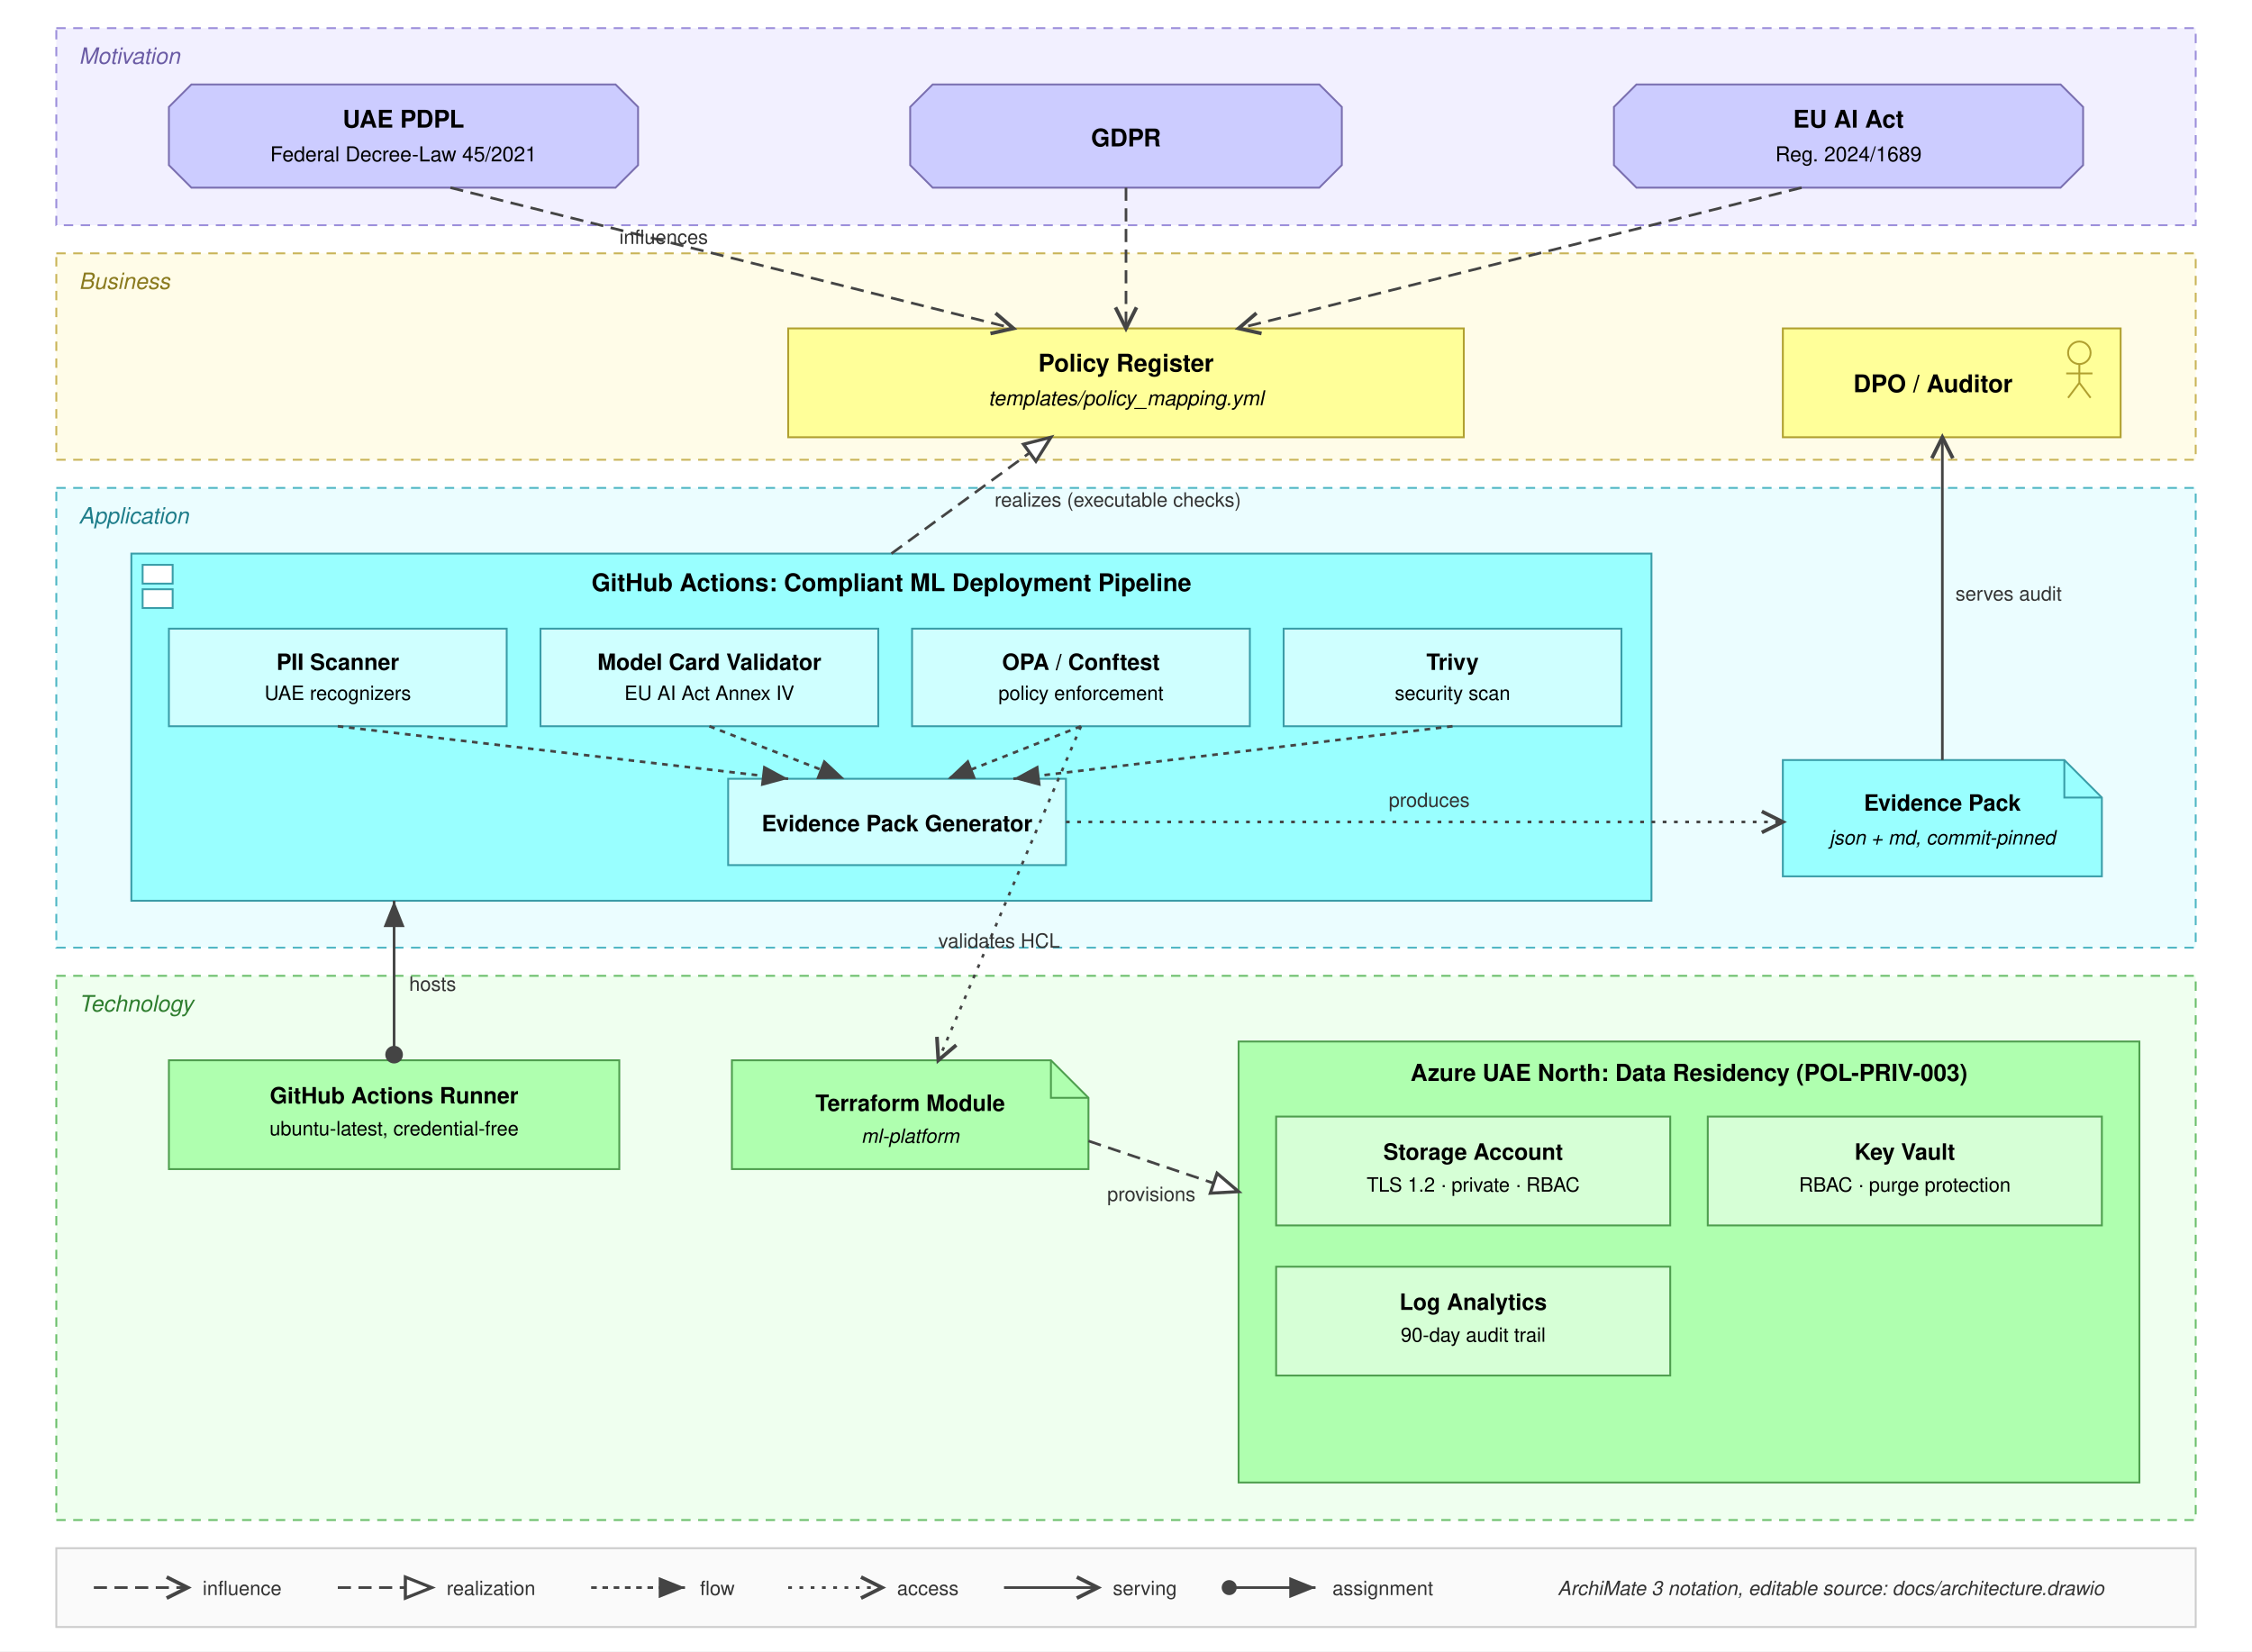
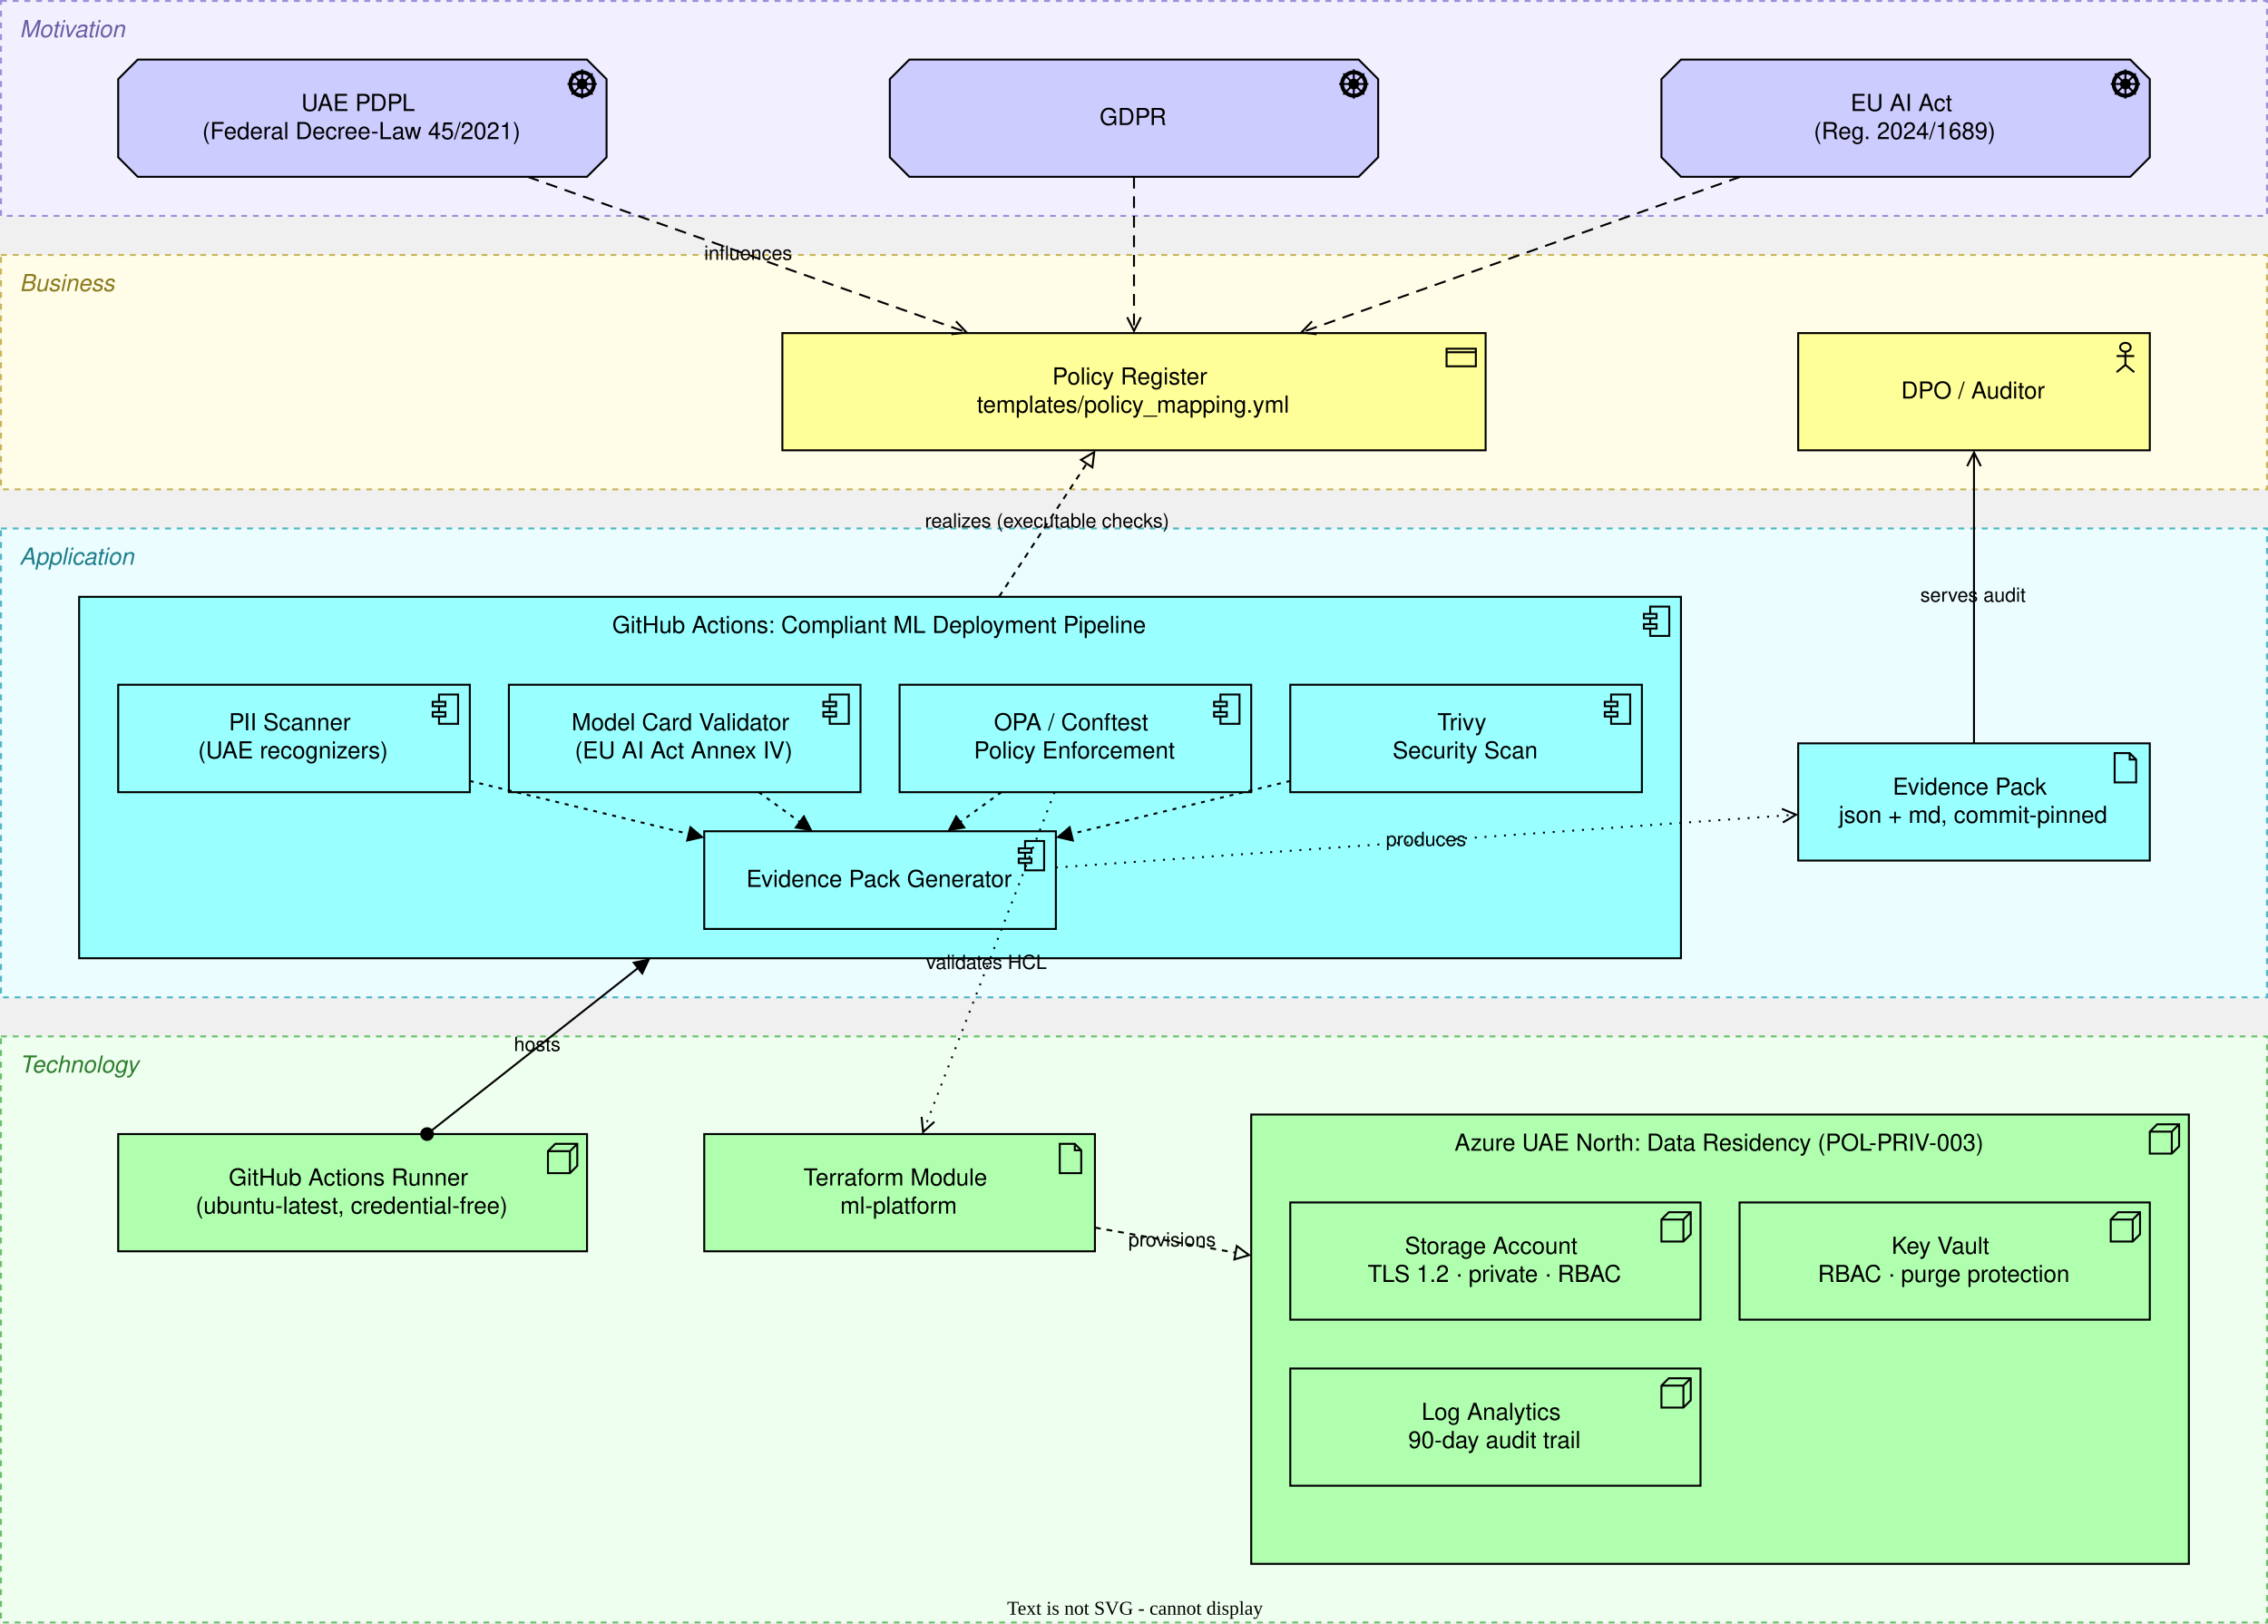
- <svg xmlns="http://www.w3.org/2000/svg" viewBox="0 0 1200 880" font-family="Helvetica, Arial, sans-serif">
-   <defs>
-     <marker id="open" markerWidth="12" markerHeight="12" refX="10" refY="5" orient="auto">
-       <path d="M2,1 L10,5 L2,9" fill="none" stroke="#444" stroke-width="1.4" />
-     </marker>
-     <marker id="hollow" markerWidth="14" markerHeight="12" refX="11" refY="5" orient="auto">
-       <path d="M1,1 L11,5 L1,9 Z" fill="#fff" stroke="#444" stroke-width="1.2" />
-     </marker>
-     <marker id="filled" markerWidth="14" markerHeight="12" refX="11" refY="5" orient="auto">
-       <path d="M1,1 L11,5 L1,9 Z" fill="#444" />
-     </marker>
-   </defs>
-   <rect width="1200" height="880" fill="#ffffff" />
-   <rect x="30" y="15" width="1140" height="105" fill="#F2F0FF" stroke="#9C8FDB" stroke-dasharray="5 4" />
-   <text x="42" y="34" font-size="12" font-style="italic" fill="#6B5CA5">Motivation</text>
-   <rect x="30" y="135" width="1140" height="110" fill="#FFFCE8" stroke="#C9B458" stroke-dasharray="5 4" />
-   <text x="42" y="154" font-size="12" font-style="italic" fill="#8A7A1E">Business</text>
-   <rect x="30" y="260" width="1140" height="245" fill="#EBFDFF" stroke="#4FB6C4" stroke-dasharray="5 4" />
-   <text x="42" y="279" font-size="12" font-style="italic" fill="#1E7D8A">Application</text>
-   <rect x="30" y="520" width="1140" height="290" fill="#EFFFEF" stroke="#6BBF6B" stroke-dasharray="5 4" />
-   <text x="42" y="539" font-size="12" font-style="italic" fill="#2E7D2E">Technology</text>
-   <g stroke="#7A6FB0" fill="#CCCCFF">
-     <polygon points="102,45 328,45 340,57 340,88 328,100 102,100 90,88 90,57" />
-     <polygon points="497,45 703,45 715,57 715,88 703,100 497,100 485,88 485,57" />
-     <polygon points="872,45 1098,45 1110,57 1110,88 1098,100 872,100 860,88 860,57" />
+ <svg xmlns="http://www.w3.org/2000/svg" xmlns:xlink="http://www.w3.org/1999/xlink" style="background: transparent; background-color: transparent;" version="1.1" width="1161px" height="831px" viewBox="-0.5 -0.5 1161 831" content="&lt;mxfile&gt;&lt;diagram id=&quot;archimate-arch&quot; name=&quot;ArchiMate: AI Compliance Gates&quot;&gt;3Zttc6JIEMc/jVW5F6Z4UFdfIko2de6tFbO5l1cjtDoXYLhhMLqffnsADThsYiUonrtVCfTAMPx/89DdTFqmHWzuOIlW35gHfsvQvE3LHLUMo6sN8Kc0bDNDb6BnhiWnXmYqGGb0J+RGLbcm1IO4dKFgzBc0KhtdFobgipKNcM5eypctmF9+akSWoBhmLvFV69/UE6vcanS014KvQJer/NH9fl4QkN3FuSFeEY+9FEzmuGXanDGRHQUbG3yp3U6X7D7nN6X7hnEIxTE3zEnotQN8WnrfmvhJ/orfmKBrIigL84aK7e7tOUtCD2QFWsscvqyogFlEXFn6grjRthKBj2c6Hi6o79vMZzy913QMR3OwMcNYcPYMhZKB3XdGQyzxSLxKa5e3r4ELisJbPl2GaBNM1k/yMx8WQtaFT6fhcpKejfryqSwUs7zFRn5eeFZv2LWtLtpVuXIF5XNhUzDl8t0BC0DwLV6Sl+6Y5115B/al0C/0Xm5cFfqEvuvMJO+My33Vr7zwIEf2Br55Eiv4hklMQ4jjeuE5jj3uV8GzB8NOt38eeH3ri6WPTwJP7x5Nz6iLHokihZ4VRT4KV/voGw+dUfXo6zjDnt05D0B9/GXUt04z+gbHAtzf+WmAAtyVQvARjSG+8nJbL0AcguNKgL3h0Omdafo0EKBxmhHYPXoEmloNAD1dIffDGqNhOppOWkbPl/rMOR4t5dGNAx5wImsYgcsB2hPygiedLj7I0Az9D4V2gWUValz/I3kabJbSU7ol3F1R9BLAvCWFSQCZRdHjNr3U4xTllSZ5bW5k0ss57C02/kuHew2cdO0AlMppbyti6tVByVAo3Y2mD1erdWfQbU5rU9F6/APPrXv5A99cHRQPsLzFQvzfwdr1Xn9wvcOgP2huGMzbHJYKnSlDeWQLEQONBXCV0M5CdwYBQeSjuugeOlF6/z8BKouLwO0WOeWXYyF9reLkQCMSx4j0gGj8X4K8Kn1RZzCoabwduoEVXoRZtQbVQ9WLmEJ1NP3eki6mI0dd4lGB7316BMSVzzk/gEHvfQB6/0QASDui+KbKCkPF12SeTXqoEz7AwhOb4cihBN/U0L5NUj8g8tk2gNQyxYp8jLvOgMrFhhxJajCQrH7rDbro3BFsNM8b6DLfJ1FM52njtZrmzTJg0+gqgPtGVZzV79ZDmKoT571c0mYuCcOqSfMmcwQ5uGwZ0p/A43Osah/BquIpdemjGRllRh0VUeUY7NZCKHDXCqFd3tAm3MNfTxi3eCSdCRVYBz6KZiHUDf6+f7p6ao1iYxFRsH2fWvu1y2bhAv2MCrdx77eMwwXjLmRT6FWj6jSKSqDDvFVgPWbWQzozcBNOxTafIa8cTK9RMLD2FCzjNfUgREnRqSDuM/66A1ymyHn8wCZZmAcs9KqMeiWMGnxBaC/0t/SF0LPk9yM8nfsMuaQmh/q7C0rZN3kyJQJjMultyVrNd4WKWcJdUPwWQfgShNJjwCt9qFJF5YBxXhpVFdy2TypkXJJCe7/hkhQyL0mh/RJ9SQp1Lkmhwsp4MRoRLo5bGN5N9vwby69IODlikRZgjfhsDWf4gApUBP1kr6GED74iXZA0Y/fJlebTCYeOdsaEg2jzJIs530s5GNpD8pvoNJknoUjaaRZP5Ew5YNcQlPjtBQc4R+ATYoR2JD4L4Vkn+hjRq8C3/7JUPz6xUNA9AucE45gAzRi2Jij5+yMz8NsyDZvd9n8YgnUy7BzDUDsZQ/Iz4WrSz8qsWpb7+Ytx2RIZzY6IIHI4QpxOv/I9bqbfJ+3pw/1TW9PMSx1sDab8egc5v25FUrdTNccaZi2EY3VT0wzDJ7m1S86wLkvCirTE42SGxfqtvLNlG63hF6kDl3uhoGh6GFr2hTJX2ZW7e40Jwf2OvPoH6LOaD/wTZOOeSOJXgMuAFJglPCUdcSbArdxKc224uk3y8pn6bXIibZoVEn+Ls1CsQhtobY/IVyDyG5f0vzmh/tWDOshwmBUr36lAQbtizwsNF3iMUYW6X7A6LGMRhKWoTHs7KuthpXJ3WbqxKNvOq7+5zBQDtF2Di7FZ4Vt4E/HrbkfKyYQ6Thjj8oQ5NvVxWmHMixOGA/GVcSeNOBpkoHcDG3ATQaQLhqHcCtzntz84vpkkUcT80MArZkwuSEriuuoUhsu8l5xuAtM/M4EVEkml/FIxxdOEkDFw1cmSxrRH5kvyx+X8mFZFUcqdbr9PpqFOZyharbMv0qlcX+3JZfa9yvzvaxKjETFj1VdcsVi8OXpjbL/Ya4h37myFxPC7meMPaVhO2JVTxK8zZFOritotcS5c0zjLIDa6gLz2snLfK3jNJ1cNT1//nCotK/xNmjn+BQ==&lt;/diagram&gt;&lt;/mxfile&gt;">
+   <defs />
+   <g>
+     <g>
+       <rect x="0" y="0" width="1160" height="110" fill="#f2f0ff" stroke="#9c8fdb" stroke-dasharray="3 3" pointer-events="all" style="fill: light-dark(rgb(242, 240, 255), rgb(30, 28, 41)); stroke: light-dark(rgb(156, 143, 219), rgb(111, 100, 165));" />
+     </g>
+     <g>
+       <g transform="translate(-0.5 -0.5)">
+         <text fill="#6B5CA5" font-family="&quot;Helvetica&quot;" font-size="12px" font-style="italic" x="10" y="19">
+           <tspan x="10" y="19">Motivation</tspan>
+         </text>
+       </g>
+     </g>
+     <g>
+       <rect x="0" y="130" width="1160" height="120" fill="#fffce8" stroke="#c9b458" stroke-dasharray="3 3" pointer-events="all" style="fill: light-dark(rgb(255, 252, 232), rgb(24, 22, 4)); stroke: light-dark(rgb(201, 180, 88), rgb(104, 86, 7));" />
+     </g>
+     <g>
+       <g transform="translate(-0.5 -0.5)">
+         <text fill="#8A7A1E" font-family="&quot;Helvetica&quot;" font-size="12px" font-style="italic" x="10" y="149">
+           <tspan x="10" y="149">Business</tspan>
+         </text>
+       </g>
+     </g>
+     <g>
+       <rect x="0" y="270" width="1160" height="240" fill="#ebfdff" stroke="#4fb6c4" stroke-dasharray="3 3" pointer-events="all" style="fill: light-dark(rgb(235, 253, 255), rgb(11, 26, 28)); stroke: light-dark(rgb(79, 182, 196), rgb(29, 117, 129));" />
+     </g>
+     <g>
+       <g transform="translate(-0.5 -0.5)">
+         <text fill="#1E7D8A" font-family="&quot;Helvetica&quot;" font-size="12px" font-style="italic" x="10" y="289">
+           <tspan x="10" y="289">Application</tspan>
+         </text>
+       </g>
+     </g>
+     <g>
+       <rect x="0" y="530" width="1160" height="300" fill="#efffef" stroke="#6bbf6b" stroke-dasharray="3 3" pointer-events="all" style="fill: light-dark(rgb(239, 255, 239), rgb(12, 26, 12)); stroke: light-dark(rgb(107, 191, 107), rgb(42, 114, 42));" />
+     </g>
+     <g>
+       <g transform="translate(-0.5 -0.5)">
+         <text fill="#2E7D2E" font-family="&quot;Helvetica&quot;" font-size="12px" font-style="italic" x="10" y="549">
+           <tspan x="10" y="549">Technology</tspan>
+         </text>
+       </g>
+     </g>
+     <g>
+       <path d="M 60 40 L 70 30 L 300 30 L 310 40 L 310 80 L 300 90 L 70 90 L 60 80 Z" fill="#ccccff" stroke="#000000" stroke-miterlimit="10" pointer-events="all" style="fill: light-dark(rgb(204, 204, 255), rgb(56, 56, 100)); stroke: light-dark(rgb(0, 0, 0), rgb(255, 255, 255));" />
+       <path d="M 290 42.5 L 305 42.5 M 297.5 35 L 297.5 50 M 292.18 37.17 L 302.82 47.83 M 292.18 47.83 L 302.82 37.17" fill="none" stroke="#000000" stroke-miterlimit="10" pointer-events="all" style="stroke: light-dark(rgb(0, 0, 0), rgb(255, 255, 255));" />
+       <ellipse cx="297.5" cy="42.5" rx="2.25" ry="2.25" fill="#000000" stroke="#000000" pointer-events="all" style="fill: light-dark(rgb(0, 0, 0), rgb(237, 237, 237)); stroke: light-dark(rgb(0, 0, 0), rgb(255, 255, 255));" />
+       <ellipse cx="297.5" cy="42.5" rx="6" ry="6" fill="none" stroke="#000000" stroke-width="2" pointer-events="all" style="stroke: light-dark(rgb(0, 0, 0), rgb(255, 255, 255));" />
+     </g>
+     <g>
+       <g transform="translate(-0.5 -0.5)">
+         <text fill="light-dark(#000000, #ffffff)" font-family="&quot;Helvetica&quot;" font-size="12px" text-anchor="middle" x="185" y="56.8">
+           <tspan x="185" y="56.8">UAE PDPL</tspan>
+           <tspan x="185" y="71.2">(Federal Decree-Law 45/2021)</tspan>
+         </text>
+       </g>
+     </g>
+     <g>
+       <path d="M 455 40 L 465 30 L 695 30 L 705 40 L 705 80 L 695 90 L 465 90 L 455 80 Z" fill="#ccccff" stroke="#000000" stroke-miterlimit="10" pointer-events="all" style="fill: light-dark(rgb(204, 204, 255), rgb(56, 56, 100)); stroke: light-dark(rgb(0, 0, 0), rgb(255, 255, 255));" />
+       <path d="M 685 42.5 L 700 42.5 M 692.5 35 L 692.5 50 M 687.17 37.17 L 697.83 47.83 M 687.17 47.83 L 697.83 37.17" fill="none" stroke="#000000" stroke-miterlimit="10" pointer-events="all" style="stroke: light-dark(rgb(0, 0, 0), rgb(255, 255, 255));" />
+       <ellipse cx="692.5" cy="42.5" rx="2.25" ry="2.25" fill="#000000" stroke="#000000" pointer-events="all" style="fill: light-dark(rgb(0, 0, 0), rgb(237, 237, 237)); stroke: light-dark(rgb(0, 0, 0), rgb(255, 255, 255));" />
+       <ellipse cx="692.5" cy="42.5" rx="6" ry="6" fill="none" stroke="#000000" stroke-width="2" pointer-events="all" style="stroke: light-dark(rgb(0, 0, 0), rgb(255, 255, 255));" />
+     </g>
+     <g>
+       <g transform="translate(-0.5 -0.5)">
+         <text fill="light-dark(#000000, #ffffff)" font-family="&quot;Helvetica&quot;" font-size="12px" text-anchor="middle" x="580" y="64">
+           <tspan x="580" y="64">GDPR</tspan>
+         </text>
+       </g>
+     </g>
+     <g>
+       <path d="M 850 40 L 860 30 L 1090 30 L 1100 40 L 1100 80 L 1090 90 L 860 90 L 850 80 Z" fill="#ccccff" stroke="#000000" stroke-miterlimit="10" pointer-events="all" style="fill: light-dark(rgb(204, 204, 255), rgb(56, 56, 100)); stroke: light-dark(rgb(0, 0, 0), rgb(255, 255, 255));" />
+       <path d="M 1080 42.5 L 1095 42.5 M 1087.5 35 L 1087.5 50 M 1082.17 37.17 L 1092.83 47.83 M 1082.17 47.83 L 1092.83 37.17" fill="none" stroke="#000000" stroke-miterlimit="10" pointer-events="all" style="stroke: light-dark(rgb(0, 0, 0), rgb(255, 255, 255));" />
+       <ellipse cx="1087.5" cy="42.5" rx="2.25" ry="2.25" fill="#000000" stroke="#000000" pointer-events="all" style="fill: light-dark(rgb(0, 0, 0), rgb(237, 237, 237)); stroke: light-dark(rgb(0, 0, 0), rgb(255, 255, 255));" />
+       <ellipse cx="1087.5" cy="42.5" rx="6" ry="6" fill="none" stroke="#000000" stroke-width="2" pointer-events="all" style="stroke: light-dark(rgb(0, 0, 0), rgb(255, 255, 255));" />
+     </g>
+     <g>
+       <g transform="translate(-0.5 -0.5)">
+         <text fill="light-dark(#000000, #ffffff)" font-family="&quot;Helvetica&quot;" font-size="12px" text-anchor="middle" x="975" y="56.8">
+           <tspan x="975" y="56.8">EU AI Act</tspan>
+           <tspan x="975" y="71.2">(Reg. 2024/1689)</tspan>
+         </text>
+       </g>
+     </g>
+     <g>
+       <rect x="400" y="170" width="360" height="60" fill="#ffff99" stroke="#000000" pointer-events="all" style="fill: light-dark(rgb(255, 255, 153), rgb(31, 31, 0)); stroke: light-dark(rgb(0, 0, 0), rgb(255, 255, 255));" />
+       <path d="M 740 178 L 755 178 L 755 187 L 740 187 Z M 740 179.8 L 755 179.8" fill="#ffff99" stroke="#000000" stroke-miterlimit="10" pointer-events="all" style="fill: light-dark(rgb(255, 255, 153), rgb(31, 31, 0)); stroke: light-dark(rgb(0, 0, 0), rgb(255, 255, 255));" />
+     </g>
+     <g>
+       <g transform="translate(-0.5 -0.5)">
+         <text fill="light-dark(#000000, #ffffff)" font-family="&quot;Helvetica&quot;" font-size="12px" text-anchor="middle" x="580" y="196.8">
+           <tspan x="580" y="196.8">Policy Register</tspan>
+           <tspan x="580" y="211.2">templates/policy_mapping.yml</tspan>
+         </text>
+       </g>
+     </g>
+     <g>
+       <rect x="920" y="170" width="180" height="60" fill="#ffff99" stroke="#000000" pointer-events="all" style="fill: light-dark(rgb(255, 255, 153), rgb(31, 31, 0)); stroke: light-dark(rgb(0, 0, 0), rgb(255, 255, 255));" />
+       <ellipse cx="1087.5" cy="177.25" rx="2.7" ry="2.25" fill="#ffff99" stroke="#000000" pointer-events="all" style="fill: light-dark(rgb(255, 255, 153), rgb(31, 31, 0)); stroke: light-dark(rgb(0, 0, 0), rgb(255, 255, 255));" />
+       <path d="M 1087.5 179.5 L 1087.5 186.25 M 1083 181.75 L 1092 181.75 M 1083 190 L 1087.5 186.25 L 1092 190" fill="none" stroke="#000000" stroke-miterlimit="10" pointer-events="all" style="stroke: light-dark(rgb(0, 0, 0), rgb(255, 255, 255));" />
+     </g>
+     <g>
+       <g transform="translate(-0.5 -0.5)">
+         <text fill="light-dark(#000000, #ffffff)" font-family="&quot;Helvetica&quot;" font-size="12px" text-anchor="middle" x="1010" y="204">
+           <tspan x="1010" y="204">DPO / Auditor</tspan>
+         </text>
+       </g>
+     </g>
+     <g>
+       <rect x="40" y="305" width="820" height="185" fill="#99ffff" stroke="#000000" pointer-events="all" style="fill: light-dark(rgb(153, 255, 255), rgb(0, 55, 55)); stroke: light-dark(rgb(0, 0, 0), rgb(255, 255, 255));" />
+       <rect x="844.25" y="310" width="9.75" height="15" fill="#99ffff" stroke="#000000" pointer-events="all" style="fill: light-dark(rgb(153, 255, 255), rgb(0, 55, 55)); stroke: light-dark(rgb(0, 0, 0), rgb(255, 255, 255));" />
+       <rect x="841" y="313.75" width="6.5" height="2.25" fill="#99ffff" stroke="#000000" pointer-events="all" style="fill: light-dark(rgb(153, 255, 255), rgb(0, 55, 55)); stroke: light-dark(rgb(0, 0, 0), rgb(255, 255, 255));" />
+       <rect x="841" y="319" width="6.5" height="2.25" fill="#99ffff" stroke="#000000" pointer-events="all" style="fill: light-dark(rgb(153, 255, 255), rgb(0, 55, 55)); stroke: light-dark(rgb(0, 0, 0), rgb(255, 255, 255));" />
+     </g>
+     <g>
+       <g transform="translate(-0.5 -0.5)">
+         <text fill="light-dark(#000000, #ffffff)" font-family="&quot;Helvetica&quot;" font-size="12px" text-anchor="middle" x="450" y="324">
+           <tspan x="450" y="324">GitHub Actions: Compliant ML Deployment Pipeline</tspan>
+         </text>
+       </g>
+     </g>
+     <g>
+       <rect x="60" y="350" width="180" height="55" fill="#99ffff" stroke="#000000" pointer-events="all" style="fill: light-dark(rgb(153, 255, 255), rgb(0, 55, 55)); stroke: light-dark(rgb(0, 0, 0), rgb(255, 255, 255));" />
+       <rect x="224.25" y="355" width="9.75" height="15" fill="#99ffff" stroke="#000000" pointer-events="all" style="fill: light-dark(rgb(153, 255, 255), rgb(0, 55, 55)); stroke: light-dark(rgb(0, 0, 0), rgb(255, 255, 255));" />
+       <rect x="221" y="358.75" width="6.5" height="2.25" fill="#99ffff" stroke="#000000" pointer-events="all" style="fill: light-dark(rgb(153, 255, 255), rgb(0, 55, 55)); stroke: light-dark(rgb(0, 0, 0), rgb(255, 255, 255));" />
+       <rect x="221" y="364" width="6.5" height="2.25" fill="#99ffff" stroke="#000000" pointer-events="all" style="fill: light-dark(rgb(153, 255, 255), rgb(0, 55, 55)); stroke: light-dark(rgb(0, 0, 0), rgb(255, 255, 255));" />
+     </g>
+     <g>
+       <g transform="translate(-0.5 -0.5)">
+         <text fill="light-dark(#000000, #ffffff)" font-family="&quot;Helvetica&quot;" font-size="12px" text-anchor="middle" x="150" y="373.8">
+           <tspan x="150" y="373.8">PII Scanner</tspan>
+           <tspan x="150" y="388.2">(UAE recognizers)</tspan>
+         </text>
+       </g>
+     </g>
+     <g>
+       <rect x="260" y="350" width="180" height="55" fill="#99ffff" stroke="#000000" pointer-events="all" style="fill: light-dark(rgb(153, 255, 255), rgb(0, 55, 55)); stroke: light-dark(rgb(0, 0, 0), rgb(255, 255, 255));" />
+       <rect x="424.25" y="355" width="9.75" height="15" fill="#99ffff" stroke="#000000" pointer-events="all" style="fill: light-dark(rgb(153, 255, 255), rgb(0, 55, 55)); stroke: light-dark(rgb(0, 0, 0), rgb(255, 255, 255));" />
+       <rect x="421" y="358.75" width="6.5" height="2.25" fill="#99ffff" stroke="#000000" pointer-events="all" style="fill: light-dark(rgb(153, 255, 255), rgb(0, 55, 55)); stroke: light-dark(rgb(0, 0, 0), rgb(255, 255, 255));" />
+       <rect x="421" y="364" width="6.5" height="2.25" fill="#99ffff" stroke="#000000" pointer-events="all" style="fill: light-dark(rgb(153, 255, 255), rgb(0, 55, 55)); stroke: light-dark(rgb(0, 0, 0), rgb(255, 255, 255));" />
+     </g>
+     <g>
+       <g transform="translate(-0.5 -0.5)">
+         <text fill="light-dark(#000000, #ffffff)" font-family="&quot;Helvetica&quot;" font-size="12px" text-anchor="middle" x="350" y="373.8">
+           <tspan x="350" y="373.8">Model Card Validator</tspan>
+           <tspan x="350" y="388.2">(EU AI Act Annex IV)</tspan>
+         </text>
+       </g>
+     </g>
+     <g>
+       <rect x="460" y="350" width="180" height="55" fill="#99ffff" stroke="#000000" pointer-events="all" style="fill: light-dark(rgb(153, 255, 255), rgb(0, 55, 55)); stroke: light-dark(rgb(0, 0, 0), rgb(255, 255, 255));" />
+       <rect x="624.25" y="355" width="9.75" height="15" fill="#99ffff" stroke="#000000" pointer-events="all" style="fill: light-dark(rgb(153, 255, 255), rgb(0, 55, 55)); stroke: light-dark(rgb(0, 0, 0), rgb(255, 255, 255));" />
+       <rect x="621" y="358.75" width="6.5" height="2.25" fill="#99ffff" stroke="#000000" pointer-events="all" style="fill: light-dark(rgb(153, 255, 255), rgb(0, 55, 55)); stroke: light-dark(rgb(0, 0, 0), rgb(255, 255, 255));" />
+       <rect x="621" y="364" width="6.5" height="2.25" fill="#99ffff" stroke="#000000" pointer-events="all" style="fill: light-dark(rgb(153, 255, 255), rgb(0, 55, 55)); stroke: light-dark(rgb(0, 0, 0), rgb(255, 255, 255));" />
+     </g>
+     <g>
+       <g transform="translate(-0.5 -0.5)">
+         <text fill="light-dark(#000000, #ffffff)" font-family="&quot;Helvetica&quot;" font-size="12px" text-anchor="middle" x="550" y="373.8">
+           <tspan x="550" y="373.8">OPA / Conftest</tspan>
+           <tspan x="550" y="388.2">Policy Enforcement</tspan>
+         </text>
+       </g>
+     </g>
+     <g>
+       <rect x="660" y="350" width="180" height="55" fill="#99ffff" stroke="#000000" pointer-events="all" style="fill: light-dark(rgb(153, 255, 255), rgb(0, 55, 55)); stroke: light-dark(rgb(0, 0, 0), rgb(255, 255, 255));" />
+       <rect x="824.25" y="355" width="9.75" height="15" fill="#99ffff" stroke="#000000" pointer-events="all" style="fill: light-dark(rgb(153, 255, 255), rgb(0, 55, 55)); stroke: light-dark(rgb(0, 0, 0), rgb(255, 255, 255));" />
+       <rect x="821" y="358.75" width="6.5" height="2.25" fill="#99ffff" stroke="#000000" pointer-events="all" style="fill: light-dark(rgb(153, 255, 255), rgb(0, 55, 55)); stroke: light-dark(rgb(0, 0, 0), rgb(255, 255, 255));" />
+       <rect x="821" y="364" width="6.5" height="2.25" fill="#99ffff" stroke="#000000" pointer-events="all" style="fill: light-dark(rgb(153, 255, 255), rgb(0, 55, 55)); stroke: light-dark(rgb(0, 0, 0), rgb(255, 255, 255));" />
+     </g>
+     <g>
+       <g transform="translate(-0.5 -0.5)">
+         <text fill="light-dark(#000000, #ffffff)" font-family="&quot;Helvetica&quot;" font-size="12px" text-anchor="middle" x="750" y="373.8">
+           <tspan x="750" y="373.8">Trivy</tspan>
+           <tspan x="750" y="388.2">Security Scan</tspan>
+         </text>
+       </g>
+     </g>
+     <g>
+       <rect x="360" y="425" width="180" height="50" fill="#99ffff" stroke="#000000" pointer-events="all" style="fill: light-dark(rgb(153, 255, 255), rgb(0, 55, 55)); stroke: light-dark(rgb(0, 0, 0), rgb(255, 255, 255));" />
+       <rect x="524.25" y="430" width="9.75" height="15" fill="#99ffff" stroke="#000000" pointer-events="all" style="fill: light-dark(rgb(153, 255, 255), rgb(0, 55, 55)); stroke: light-dark(rgb(0, 0, 0), rgb(255, 255, 255));" />
+       <rect x="521" y="433.75" width="6.5" height="2.25" fill="#99ffff" stroke="#000000" pointer-events="all" style="fill: light-dark(rgb(153, 255, 255), rgb(0, 55, 55)); stroke: light-dark(rgb(0, 0, 0), rgb(255, 255, 255));" />
+       <rect x="521" y="439" width="6.5" height="2.25" fill="#99ffff" stroke="#000000" pointer-events="all" style="fill: light-dark(rgb(153, 255, 255), rgb(0, 55, 55)); stroke: light-dark(rgb(0, 0, 0), rgb(255, 255, 255));" />
+     </g>
+     <g>
+       <g transform="translate(-0.5 -0.5)">
+         <text fill="light-dark(#000000, #ffffff)" font-family="&quot;Helvetica&quot;" font-size="12px" text-anchor="middle" x="450" y="454">
+           <tspan x="450" y="454">Evidence Pack Generator</tspan>
+         </text>
+       </g>
+     </g>
+     <g>
+       <path d="M 240 399.25 L 352.11 426.34" fill="none" stroke="#000000" stroke-miterlimit="10" stroke-dasharray="2 3" pointer-events="stroke" style="stroke: light-dark(rgb(0, 0, 0), rgb(255, 255, 255));" />
+       <path d="M 358.91 427.99 L 351.29 429.75 L 352.93 422.94 Z" fill="#000000" stroke="#000000" stroke-miterlimit="10" pointer-events="all" style="fill: light-dark(rgb(0, 0, 0), rgb(255, 255, 255)); stroke: light-dark(rgb(0, 0, 0), rgb(255, 255, 255));" />
+     </g>
+     <g>
+       <path d="M 387.93 405 L 408.94 420.23" fill="none" stroke="#000000" stroke-miterlimit="10" stroke-dasharray="2 3" pointer-events="stroke" style="stroke: light-dark(rgb(0, 0, 0), rgb(255, 255, 255));" />
+       <path d="M 414.61 424.34 L 406.89 423.07 L 411 417.4 Z" fill="#000000" stroke="#000000" stroke-miterlimit="10" pointer-events="all" style="fill: light-dark(rgb(0, 0, 0), rgb(255, 255, 255)); stroke: light-dark(rgb(0, 0, 0), rgb(255, 255, 255));" />
+     </g>
+     <g>
+       <path d="M 512.07 405 L 491.06 420.23" fill="none" stroke="#000000" stroke-miterlimit="10" stroke-dasharray="2 3" pointer-events="stroke" style="stroke: light-dark(rgb(0, 0, 0), rgb(255, 255, 255));" />
+       <path d="M 485.39 424.34 L 489 417.4 L 493.11 423.07 Z" fill="#000000" stroke="#000000" stroke-miterlimit="10" pointer-events="all" style="fill: light-dark(rgb(0, 0, 0), rgb(255, 255, 255)); stroke: light-dark(rgb(0, 0, 0), rgb(255, 255, 255));" />
+     </g>
+     <g>
+       <path d="M 660 399.25 L 547.89 426.34" fill="none" stroke="#000000" stroke-miterlimit="10" stroke-dasharray="2 3" pointer-events="stroke" style="stroke: light-dark(rgb(0, 0, 0), rgb(255, 255, 255));" />
+       <path d="M 541.09 427.99 L 547.07 422.94 L 548.71 429.75 Z" fill="#000000" stroke="#000000" stroke-miterlimit="10" pointer-events="all" style="fill: light-dark(rgb(0, 0, 0), rgb(255, 255, 255)); stroke: light-dark(rgb(0, 0, 0), rgb(255, 255, 255));" />
+     </g>
+     <g>
+       <rect x="920" y="380" width="180" height="60" fill="#99ffff" stroke="#000000" pointer-events="all" style="fill: light-dark(rgb(153, 255, 255), rgb(0, 55, 55)); stroke: light-dark(rgb(0, 0, 0), rgb(255, 255, 255));" />
+       <path d="M 1082 385 L 1089.7 385 L 1093 388.3 L 1093 400 L 1082 400 Z M 1089.7 385 L 1089.7 388.3 L 1093 388.3" fill="none" stroke="#000000" stroke-miterlimit="10" pointer-events="all" style="stroke: light-dark(rgb(0, 0, 0), rgb(255, 255, 255));" />
+     </g>
+     <g>
+       <g transform="translate(-0.5 -0.5)">
+         <text fill="light-dark(#000000, #ffffff)" font-family="&quot;Helvetica&quot;" font-size="12px" text-anchor="middle" x="1010" y="406.8">
+           <tspan x="1010" y="406.8">Evidence Pack</tspan>
+           <tspan x="1010" y="421.2">json + md, commit-pinned</tspan>
+         </text>
+       </g>
+     </g>
+     <g>
+       <rect x="60" y="580" width="240" height="60" fill="#afffaf" stroke="#000000" pointer-events="all" style="fill: light-dark(rgb(175, 255, 175), rgb(0, 57, 0)); stroke: light-dark(rgb(0, 0, 0), rgb(255, 255, 255));" />
+       <path d="M 280 588.75 L 283.75 585 L 295 585 L 295 596.25 L 291.25 600 L 280 600 Z M 280 588.75 L 291.25 588.75 L 291.25 600 M 295 585 L 291.25 588.75" fill="#afffaf" stroke="#000000" stroke-miterlimit="10" pointer-events="all" style="fill: light-dark(rgb(175, 255, 175), rgb(0, 57, 0)); stroke: light-dark(rgb(0, 0, 0), rgb(255, 255, 255));" />
+     </g>
+     <g>
+       <g transform="translate(-0.5 -0.5)">
+         <text fill="light-dark(#000000, #ffffff)" font-family="&quot;Helvetica&quot;" font-size="12px" text-anchor="middle" x="180" y="606.8">
+           <tspan x="180" y="606.8">GitHub Actions Runner</tspan>
+           <tspan x="180" y="621.2">(ubuntu-latest, credential-free)</tspan>
+         </text>
+       </g>
+     </g>
+     <g>
+       <rect x="360" y="580" width="200" height="60" fill="#afffaf" stroke="#000000" pointer-events="all" style="fill: light-dark(rgb(175, 255, 175), rgb(0, 57, 0)); stroke: light-dark(rgb(0, 0, 0), rgb(255, 255, 255));" />
+       <path d="M 542 585 L 549.7 585 L 553 588.3 L 553 600 L 542 600 Z M 549.7 585 L 549.7 588.3 L 553 588.3" fill="none" stroke="#000000" stroke-miterlimit="10" pointer-events="all" style="stroke: light-dark(rgb(0, 0, 0), rgb(255, 255, 255));" />
+     </g>
+     <g>
+       <g transform="translate(-0.5 -0.5)">
+         <text fill="light-dark(#000000, #ffffff)" font-family="&quot;Helvetica&quot;" font-size="12px" text-anchor="middle" x="460" y="606.8">
+           <tspan x="460" y="606.8">Terraform Module</tspan>
+           <tspan x="460" y="621.2">ml-platform</tspan>
+         </text>
+       </g>
+     </g>
+     <g>
+       <rect x="640" y="570" width="480" height="230" fill="#afffaf" stroke="#000000" pointer-events="all" style="fill: light-dark(rgb(175, 255, 175), rgb(0, 57, 0)); stroke: light-dark(rgb(0, 0, 0), rgb(255, 255, 255));" />
+       <path d="M 1100 578.75 L 1103.75 575 L 1115 575 L 1115 586.25 L 1111.25 590 L 1100 590 Z M 1100 578.75 L 1111.25 578.75 L 1111.25 590 M 1115 575 L 1111.25 578.75" fill="#afffaf" stroke="#000000" stroke-miterlimit="10" pointer-events="all" style="fill: light-dark(rgb(175, 255, 175), rgb(0, 57, 0)); stroke: light-dark(rgb(0, 0, 0), rgb(255, 255, 255));" />
+     </g>
+     <g>
+       <g transform="translate(-0.5 -0.5)">
+         <text fill="light-dark(#000000, #ffffff)" font-family="&quot;Helvetica&quot;" font-size="12px" text-anchor="middle" x="880" y="589">
+           <tspan x="880" y="589">Azure UAE North: Data Residency (POL-PRIV-003)</tspan>
+         </text>
+       </g>
+     </g>
+     <g>
+       <rect x="660" y="615" width="210" height="60" fill="#afffaf" stroke="#000000" pointer-events="all" style="fill: light-dark(rgb(175, 255, 175), rgb(0, 57, 0)); stroke: light-dark(rgb(0, 0, 0), rgb(255, 255, 255));" />
+       <path d="M 850 623.75 L 853.75 620 L 865 620 L 865 631.25 L 861.25 635 L 850 635 Z M 850 623.75 L 861.25 623.75 L 861.25 635 M 865 620 L 861.25 623.75" fill="#afffaf" stroke="#000000" stroke-miterlimit="10" pointer-events="all" style="fill: light-dark(rgb(175, 255, 175), rgb(0, 57, 0)); stroke: light-dark(rgb(0, 0, 0), rgb(255, 255, 255));" />
+     </g>
+     <g>
+       <g transform="translate(-0.5 -0.5)">
+         <text fill="light-dark(#000000, #ffffff)" font-family="&quot;Helvetica&quot;" font-size="12px" text-anchor="middle" x="765" y="641.8">
+           <tspan x="765" y="641.8">Storage Account</tspan>
+           <tspan x="765" y="656.2">TLS 1.2 · private · RBAC</tspan>
+         </text>
+       </g>
+     </g>
+     <g>
+       <rect x="890" y="615" width="210" height="60" fill="#afffaf" stroke="#000000" pointer-events="all" style="fill: light-dark(rgb(175, 255, 175), rgb(0, 57, 0)); stroke: light-dark(rgb(0, 0, 0), rgb(255, 255, 255));" />
+       <path d="M 1080 623.75 L 1083.75 620 L 1095 620 L 1095 631.25 L 1091.25 635 L 1080 635 Z M 1080 623.75 L 1091.25 623.75 L 1091.25 635 M 1095 620 L 1091.25 623.75" fill="#afffaf" stroke="#000000" stroke-miterlimit="10" pointer-events="all" style="fill: light-dark(rgb(175, 255, 175), rgb(0, 57, 0)); stroke: light-dark(rgb(0, 0, 0), rgb(255, 255, 255));" />
+     </g>
+     <g>
+       <g transform="translate(-0.5 -0.5)">
+         <text fill="light-dark(#000000, #ffffff)" font-family="&quot;Helvetica&quot;" font-size="12px" text-anchor="middle" x="995" y="641.8">
+           <tspan x="995" y="641.8">Key Vault</tspan>
+           <tspan x="995" y="656.2">RBAC · purge protection</tspan>
+         </text>
+       </g>
+     </g>
+     <g>
+       <rect x="660" y="700" width="210" height="60" fill="#afffaf" stroke="#000000" pointer-events="all" style="fill: light-dark(rgb(175, 255, 175), rgb(0, 57, 0)); stroke: light-dark(rgb(0, 0, 0), rgb(255, 255, 255));" />
+       <path d="M 850 708.75 L 853.75 705 L 865 705 L 865 716.25 L 861.25 720 L 850 720 Z M 850 708.75 L 861.25 708.75 L 861.25 720 M 865 705 L 861.25 708.75" fill="#afffaf" stroke="#000000" stroke-miterlimit="10" pointer-events="all" style="fill: light-dark(rgb(175, 255, 175), rgb(0, 57, 0)); stroke: light-dark(rgb(0, 0, 0), rgb(255, 255, 255));" />
+     </g>
+     <g>
+       <g transform="translate(-0.5 -0.5)">
+         <text fill="light-dark(#000000, #ffffff)" font-family="&quot;Helvetica&quot;" font-size="12px" text-anchor="middle" x="765" y="726.8">
+           <tspan x="765" y="726.8">Log Analytics</tspan>
+           <tspan x="765" y="741.2">90-day audit trail</tspan>
+         </text>
+       </g>
+     </g>
+     <g>
+       <path d="M 269.64 90 L 493.25 169.25" fill="none" stroke="#000000" stroke-miterlimit="10" stroke-dasharray="6 4" pointer-events="stroke" style="stroke: light-dark(rgb(0, 0, 0), rgb(255, 255, 255));" />
+       <path d="M 486.54 170.59 L 494.3 169.63 L 488.87 163.99" fill="none" stroke="#000000" stroke-miterlimit="10" pointer-events="all" style="stroke: light-dark(rgb(0, 0, 0), rgb(255, 255, 255));" />
+     </g>
+     <g>
+       <g transform="translate(-0.5 -0.5)">
+         <text fill="light-dark(#000000, #ffffff)" font-family="&quot;Helvetica&quot;" font-size="10px" text-anchor="middle" x="383" y="133">
+           <tspan x="383" y="133">influences</tspan>
+         </text>
+       </g>
+     </g>
+     <g>
+       <path d="M 580 90 L 580 167.76" fill="none" stroke="#000000" stroke-miterlimit="10" stroke-dasharray="6 4" pointer-events="stroke" style="stroke: light-dark(rgb(0, 0, 0), rgb(255, 255, 255));" />
+       <path d="M 576.5 161.88 L 580 168.88 L 583.5 161.88" fill="none" stroke="#000000" stroke-miterlimit="10" pointer-events="all" style="stroke: light-dark(rgb(0, 0, 0), rgb(255, 255, 255));" />
+     </g>
+     <g>
+       <path d="M 890.36 90 L 666.75 169.25" fill="none" stroke="#000000" stroke-miterlimit="10" stroke-dasharray="6 4" pointer-events="stroke" style="stroke: light-dark(rgb(0, 0, 0), rgb(255, 255, 255));" />
+       <path d="M 671.13 163.99 L 665.7 169.63 L 673.46 170.59" fill="none" stroke="#000000" stroke-miterlimit="10" pointer-events="all" style="stroke: light-dark(rgb(0, 0, 0), rgb(255, 255, 255));" />
+     </g>
+     <g>
+       <path d="M 510.89 305 L 555.79 236.78" fill="none" stroke="#000000" stroke-miterlimit="10" stroke-dasharray="3 3" pointer-events="stroke" style="stroke: light-dark(rgb(0, 0, 0), rgb(255, 255, 255));" />
+       <path d="M 559.64 230.93 L 558.71 238.71 L 552.87 234.86 Z" fill="none" stroke="#000000" stroke-miterlimit="10" pointer-events="all" style="stroke: light-dark(rgb(0, 0, 0), rgb(255, 255, 255));" />
+     </g>
+     <g>
+       <g transform="translate(-0.5 -0.5)">
+         <text fill="light-dark(#000000, #ffffff)" font-family="&quot;Helvetica&quot;" font-size="10px" text-anchor="middle" x="536" y="270">
+           <tspan x="536" y="270">realizes (executable checks)</tspan>
+         </text>
+       </g>
+     </g>
+     <g>
+       <path d="M 540 443.57 L 917.77 416.59" fill="none" stroke="#000000" stroke-miterlimit="10" stroke-dasharray="1 4" pointer-events="stroke" style="stroke: light-dark(rgb(0, 0, 0), rgb(255, 255, 255));" />
+       <path d="M 912.15 420.5 L 918.88 416.51 L 911.65 413.52" fill="none" stroke="#000000" stroke-miterlimit="10" pointer-events="all" style="stroke: light-dark(rgb(0, 0, 0), rgb(255, 255, 255));" />
+     </g>
+     <g>
+       <g transform="translate(-0.5 -0.5)">
+         <text fill="light-dark(#000000, #ffffff)" font-family="&quot;Helvetica&quot;" font-size="10px" text-anchor="middle" x="730" y="433">
+           <tspan x="730" y="433">produces</tspan>
+         </text>
+       </g>
+     </g>
+     <g>
+       <path d="M 1010 380 L 1010 232.24" fill="none" stroke="#000000" stroke-miterlimit="10" pointer-events="stroke" style="stroke: light-dark(rgb(0, 0, 0), rgb(255, 255, 255));" />
+       <path d="M 1013.5 238.12 L 1010 231.12 L 1006.5 238.12" fill="none" stroke="#000000" stroke-miterlimit="10" pointer-events="all" style="stroke: light-dark(rgb(0, 0, 0), rgb(255, 255, 255));" />
+     </g>
+     <g>
+       <g transform="translate(-0.5 -0.5)">
+         <text fill="light-dark(#000000, #ffffff)" font-family="&quot;Helvetica&quot;" font-size="10px" text-anchor="middle" x="1010" y="308">
+           <tspan x="1010" y="308">serves audit</tspan>
+         </text>
+       </g>
+     </g>
+     <g>
+       <path d="M 539.35 405 L 472.42 577.91" fill="none" stroke="#000000" stroke-miterlimit="10" stroke-dasharray="1 4" pointer-events="stroke" style="stroke: light-dark(rgb(0, 0, 0), rgb(255, 255, 255));" />
+       <path d="M 471.28 571.17 L 472.02 578.96 L 477.81 573.69" fill="none" stroke="#000000" stroke-miterlimit="10" pointer-events="all" style="stroke: light-dark(rgb(0, 0, 0), rgb(255, 255, 255));" />
+     </g>
+     <g>
+       <g transform="translate(-0.5 -0.5)">
+         <text fill="light-dark(#000000, #ffffff)" font-family="&quot;Helvetica&quot;" font-size="10px" text-anchor="middle" x="505" y="496">
+           <tspan x="505" y="496">validates HCL</tspan>
+         </text>
+       </g>
+     </g>
+     <g>
+       <path d="M 220.48 578.14 L 326.09 495.02" fill="none" stroke="#000000" stroke-miterlimit="10" pointer-events="stroke" style="stroke: light-dark(rgb(0, 0, 0), rgb(255, 255, 255));" />
+       <ellipse cx="218.12" cy="580" rx="3" ry="3" fill="#000000" stroke="#000000" pointer-events="all" style="fill: light-dark(rgb(0, 0, 0), rgb(255, 255, 255)); stroke: light-dark(rgb(0, 0, 0), rgb(255, 255, 255));" />
+       <path d="M 331.59 490.69 L 328.26 497.77 L 323.93 492.27 Z" fill="#000000" stroke="#000000" stroke-miterlimit="10" pointer-events="all" style="fill: light-dark(rgb(0, 0, 0), rgb(255, 255, 255)); stroke: light-dark(rgb(0, 0, 0), rgb(255, 255, 255));" />
+     </g>
+     <g>
+       <g transform="translate(-0.5 -0.5)">
+         <text fill="light-dark(#000000, #ffffff)" font-family="&quot;Helvetica&quot;" font-size="10px" text-anchor="middle" x="275" y="538">
+           <tspan x="275" y="538">hosts</tspan>
+         </text>
+       </g>
+     </g>
+     <g>
+       <path d="M 560 627.86 L 632.01 640.72" fill="none" stroke="#000000" stroke-miterlimit="10" stroke-dasharray="3 3" pointer-events="stroke" style="stroke: light-dark(rgb(0, 0, 0), rgb(255, 255, 255));" />
+       <path d="M 638.9 641.95 L 631.39 644.16 L 632.62 637.27 Z" fill="none" stroke="#000000" stroke-miterlimit="10" pointer-events="all" style="stroke: light-dark(rgb(0, 0, 0), rgb(255, 255, 255));" />
+     </g>
+     <g>
+       <g transform="translate(-0.5 -0.5)">
+         <text fill="light-dark(#000000, #ffffff)" font-family="&quot;Helvetica&quot;" font-size="10px" text-anchor="middle" x="600" y="638">
+           <tspan x="600" y="638">provisions</tspan>
+         </text>
+       </g>
+     </g>
  </g>
-   <text x="215" y="68" font-size="13" text-anchor="middle" font-weight="bold">UAE PDPL</text>
-   <text x="215" y="86" font-size="11" text-anchor="middle">Federal Decree-Law 45/2021</text>
-   <text x="600" y="78" font-size="13" text-anchor="middle" font-weight="bold">GDPR</text>
-   <text x="985" y="68" font-size="13" text-anchor="middle" font-weight="bold">EU AI Act</text>
-   <text x="985" y="86" font-size="11" text-anchor="middle">Reg. 2024/1689</text>
-   <rect x="420" y="175" width="360" height="58" fill="#FFFF99" stroke="#B0A030" />
-   <text x="600" y="198" font-size="13" text-anchor="middle" font-weight="bold">Policy Register</text>
-   <text x="600" y="216" font-size="11" text-anchor="middle" font-style="italic">templates/policy_mapping.yml</text>
-   <rect x="950" y="175" width="180" height="58" fill="#FFFF99" stroke="#B0A030" />
-   <circle cx="1108" cy="188" r="6" fill="none" stroke="#B0A030" />
-   <path d="M1108,194 v10 M1101,199 h14 M1108,204 l-6,8 M1108,204 l6,8" fill="none" stroke="#B0A030" />
-   <text x="1030" y="209" font-size="13" text-anchor="middle" font-weight="bold">DPO / Auditor</text>
-   <rect x="70" y="295" width="810" height="185" fill="#99FFFF" stroke="#3A9DA8" />
-   <rect x="76" y="301" width="16" height="10" fill="#fff" stroke="#3A9DA8" />
-   <rect x="76" y="314" width="16" height="10" fill="#fff" stroke="#3A9DA8" />
-   <text x="475" y="315" font-size="13" text-anchor="middle" font-weight="bold">GitHub Actions: Compliant ML Deployment Pipeline</text>
-   <g fill="#CFFFFF" stroke="#3A9DA8">
-     <rect x="90" y="335" width="180" height="52" />
-     <rect x="288" y="335" width="180" height="52" />
-     <rect x="486" y="335" width="180" height="52" />
-     <rect x="684" y="335" width="180" height="52" />
-     <rect x="388" y="415" width="180" height="46" />
-   </g>
-   <text x="180" y="357" font-size="12" text-anchor="middle" font-weight="bold">PII Scanner</text>
-   <text x="180" y="373" font-size="10.5" text-anchor="middle">UAE recognizers</text>
-   <text x="378" y="357" font-size="12" text-anchor="middle" font-weight="bold">Model Card Validator</text>
-   <text x="378" y="373" font-size="10.5" text-anchor="middle">EU AI Act Annex IV</text>
-   <text x="576" y="357" font-size="12" text-anchor="middle" font-weight="bold">OPA / Conftest</text>
-   <text x="576" y="373" font-size="10.5" text-anchor="middle">policy enforcement</text>
-   <text x="774" y="357" font-size="12" text-anchor="middle" font-weight="bold">Trivy</text>
-   <text x="774" y="373" font-size="10.5" text-anchor="middle">security scan</text>
-   <text x="478" y="443" font-size="12" text-anchor="middle" font-weight="bold">Evidence Pack Generator</text>
-   <path d="M950,405 h150 l20,20 v42 h-170 Z" fill="#99FFFF" stroke="#3A9DA8" />
-   <path d="M1100,405 v20 h20" fill="none" stroke="#3A9DA8" />
-   <text x="1035" y="432" font-size="12" text-anchor="middle" font-weight="bold">Evidence Pack</text>
-   <text x="1035" y="450" font-size="10.5" text-anchor="middle" font-style="italic">json + md, commit-pinned</text>
-   <rect x="90" y="565" width="240" height="58" fill="#AFFFAF" stroke="#4E9E4E" />
-   <text x="210" y="588" font-size="12" text-anchor="middle" font-weight="bold">GitHub Actions Runner</text>
-   <text x="210" y="605" font-size="10.5" text-anchor="middle">ubuntu-latest, credential-free</text>
-   <path d="M390,565 h170 l20,20 v38 h-190 Z" fill="#AFFFAF" stroke="#4E9E4E" />
-   <path d="M560,565 v20 h20" fill="none" stroke="#4E9E4E" />
-   <text x="485" y="592" font-size="12" text-anchor="middle" font-weight="bold">Terraform Module</text>
-   <text x="485" y="609" font-size="10.5" text-anchor="middle" font-style="italic">ml-platform</text>
-   <rect x="660" y="555" width="480" height="235" fill="#AFFFAF" stroke="#4E9E4E" />
-   <text x="900" y="576" font-size="12.5" text-anchor="middle" font-weight="bold">Azure UAE North: Data Residency (POL-PRIV-003)</text>
-   <g fill="#D6FFD6" stroke="#4E9E4E">
-     <rect x="680" y="595" width="210" height="58" />
-     <rect x="910" y="595" width="210" height="58" />
-     <rect x="680" y="675" width="210" height="58" />
-   </g>
-   <text x="785" y="618" font-size="12" text-anchor="middle" font-weight="bold">Storage Account</text>
-   <text x="785" y="635" font-size="10.5" text-anchor="middle">TLS 1.2 · private · RBAC</text>
-   <text x="1015" y="618" font-size="12" text-anchor="middle" font-weight="bold">Key Vault</text>
-   <text x="1015" y="635" font-size="10.5" text-anchor="middle">RBAC · purge protection</text>
-   <text x="785" y="698" font-size="12" text-anchor="middle" font-weight="bold">Log Analytics</text>
-   <text x="785" y="715" font-size="10.5" text-anchor="middle">90-day audit trail</text>
-   <g fill="none" stroke="#444" stroke-width="1.4">
-     <path d="M240,100 L540,175" stroke-dasharray="7 4" marker-end="url(#open)" />
-     <path d="M600,100 L600,175" stroke-dasharray="7 4" marker-end="url(#open)" />
-     <path d="M960,100 L660,175" stroke-dasharray="7 4" marker-end="url(#open)" />
-     <path d="M475,295 L560,233" stroke-dasharray="7 4" marker-end="url(#hollow)" />
-     <path d="M180,387 L420,415" stroke-dasharray="3 3" marker-end="url(#filled)" />
-     <path d="M378,387 L450,415" stroke-dasharray="3 3" marker-end="url(#filled)" />
-     <path d="M576,387 L505,415" stroke-dasharray="3 3" marker-end="url(#filled)" />
-     <path d="M774,387 L540,415" stroke-dasharray="3 3" marker-end="url(#filled)" />
-     <path d="M568,438 L950,438" stroke-dasharray="2 4" marker-end="url(#open)" />
-     <path d="M1035,405 L1035,233" marker-end="url(#open)" />
-     <path d="M576,387 L500,565" stroke-dasharray="2 4" marker-end="url(#open)" />
-     <path d="M210,565 L210,480" marker-end="url(#filled)" />
-     <circle cx="210" cy="562" r="4" fill="#444" />
-     <path d="M580,608 L660,635" stroke-dasharray="7 4" marker-end="url(#hollow)" />
-   </g>
-   <g font-size="10.5" fill="#333">
-     <text x="330" y="130">influences</text>
-     <text x="530" y="270">realizes (executable checks)</text>
-     <text x="740" y="430">produces</text>
-     <text x="1042" y="320">serves audit</text>
-     <text x="500" y="505">validates HCL</text>
-     <text x="218" y="528">hosts</text>
-     <text x="590" y="640">provisions</text>
-   </g>
-   <g font-size="10.5" fill="#333">
-     <rect x="30" y="825" width="1140" height="42" fill="#FAFAFA" stroke="#CCC" />
-     <path d="M50,846 h50" stroke="#444" stroke-width="1.4" fill="none" stroke-dasharray="7 4" marker-end="url(#open)" />
-     <text x="108" y="850">influence</text>
-     <path d="M180,846 h50" stroke="#444" stroke-width="1.4" fill="none" stroke-dasharray="7 4" marker-end="url(#hollow)" />
-     <text x="238" y="850">realization</text>
-     <path d="M315,846 h50" stroke="#444" stroke-width="1.4" fill="none" stroke-dasharray="3 3" marker-end="url(#filled)" />
-     <text x="373" y="850">flow</text>
-     <path d="M420,846 h50" stroke="#444" stroke-width="1.4" fill="none" stroke-dasharray="2 4" marker-end="url(#open)" />
-     <text x="478" y="850">access</text>
-     <path d="M535,846 h50" stroke="#444" stroke-width="1.4" fill="none" marker-end="url(#open)" />
-     <text x="593" y="850">serving</text>
-     <circle cx="655" cy="846" r="4" fill="#444" />
-     <path d="M655,846 h46" stroke="#444" stroke-width="1.4" fill="none" marker-end="url(#filled)" />
-     <text x="710" y="850">assignment</text>
-     <text x="830" y="850" font-style="italic">ArchiMate 3 notation, editable source: docs/architecture.drawio</text>
-   </g>
+   <switch>
+     <g requiredFeatures="http://www.w3.org/TR/SVG11/feature#Extensibility" />
+     <a transform="translate(0,-5)" xlink:href="https://www.drawio.com/doc/faq/svg-export-text-problems" target="_blank">
+       <text text-anchor="middle" font-size="10px" x="50%" y="100%">Text is not SVG - cannot display</text>
+     </a>
+   </switch>
</svg>
